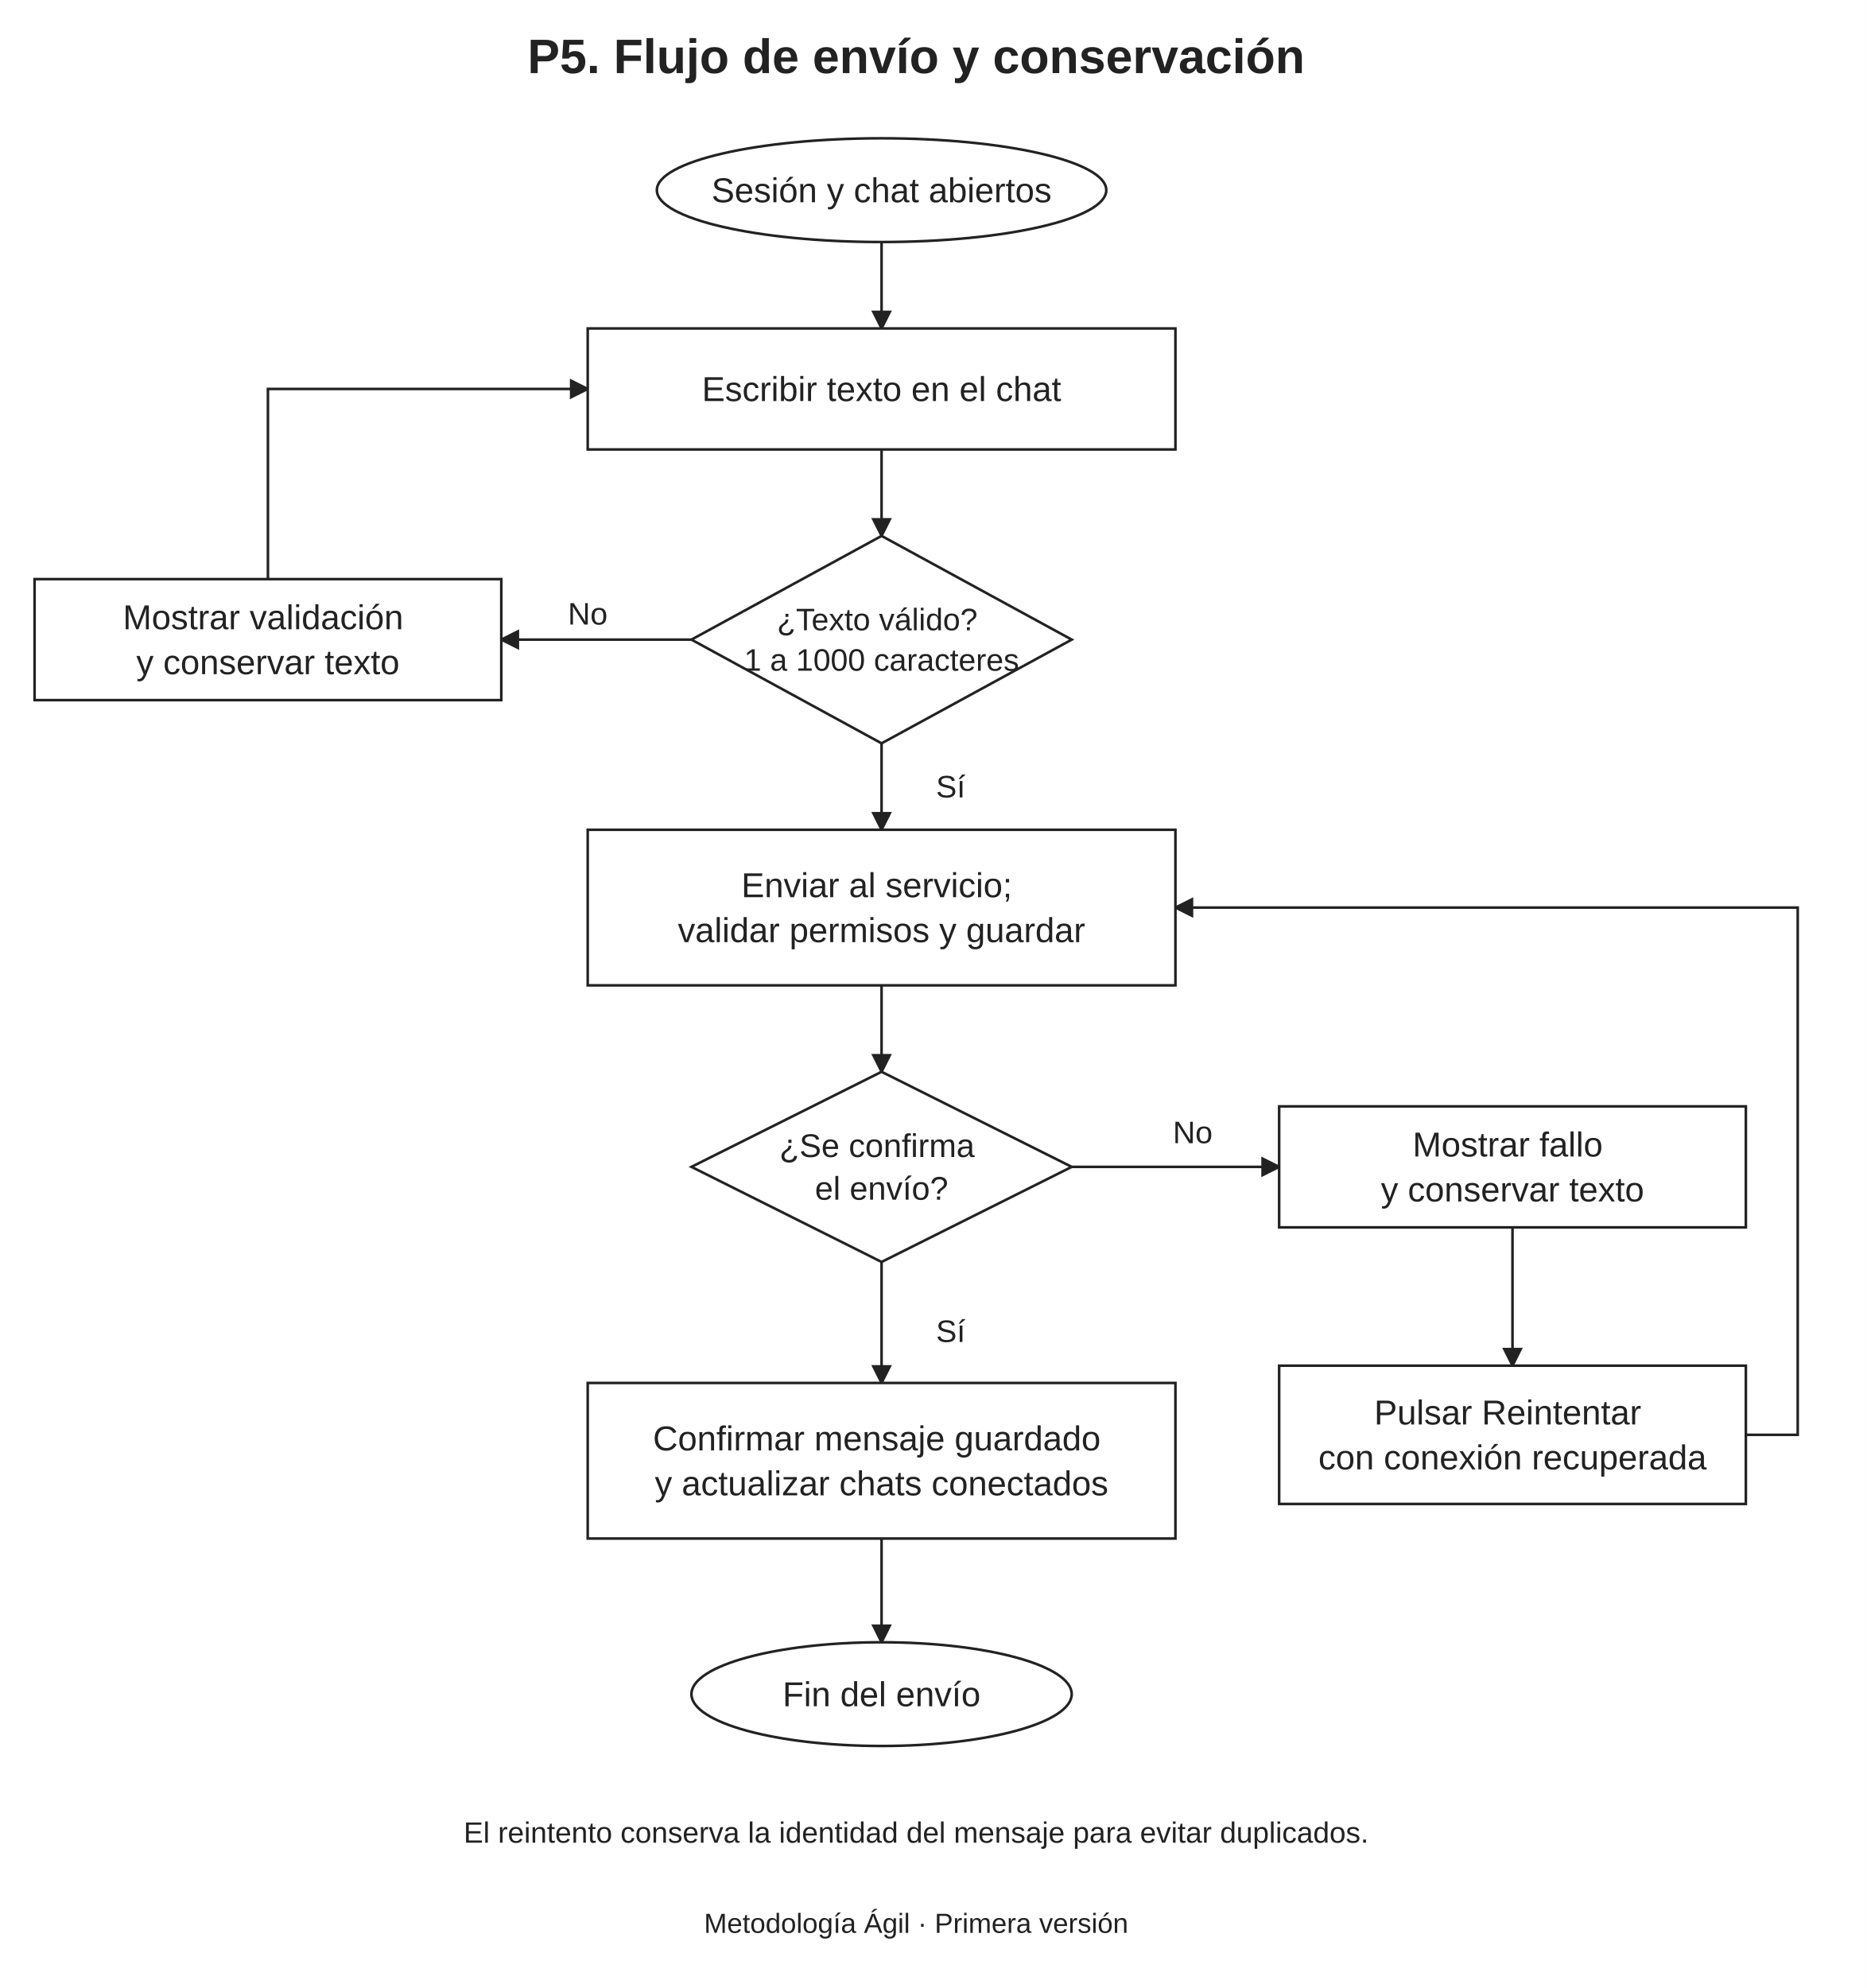
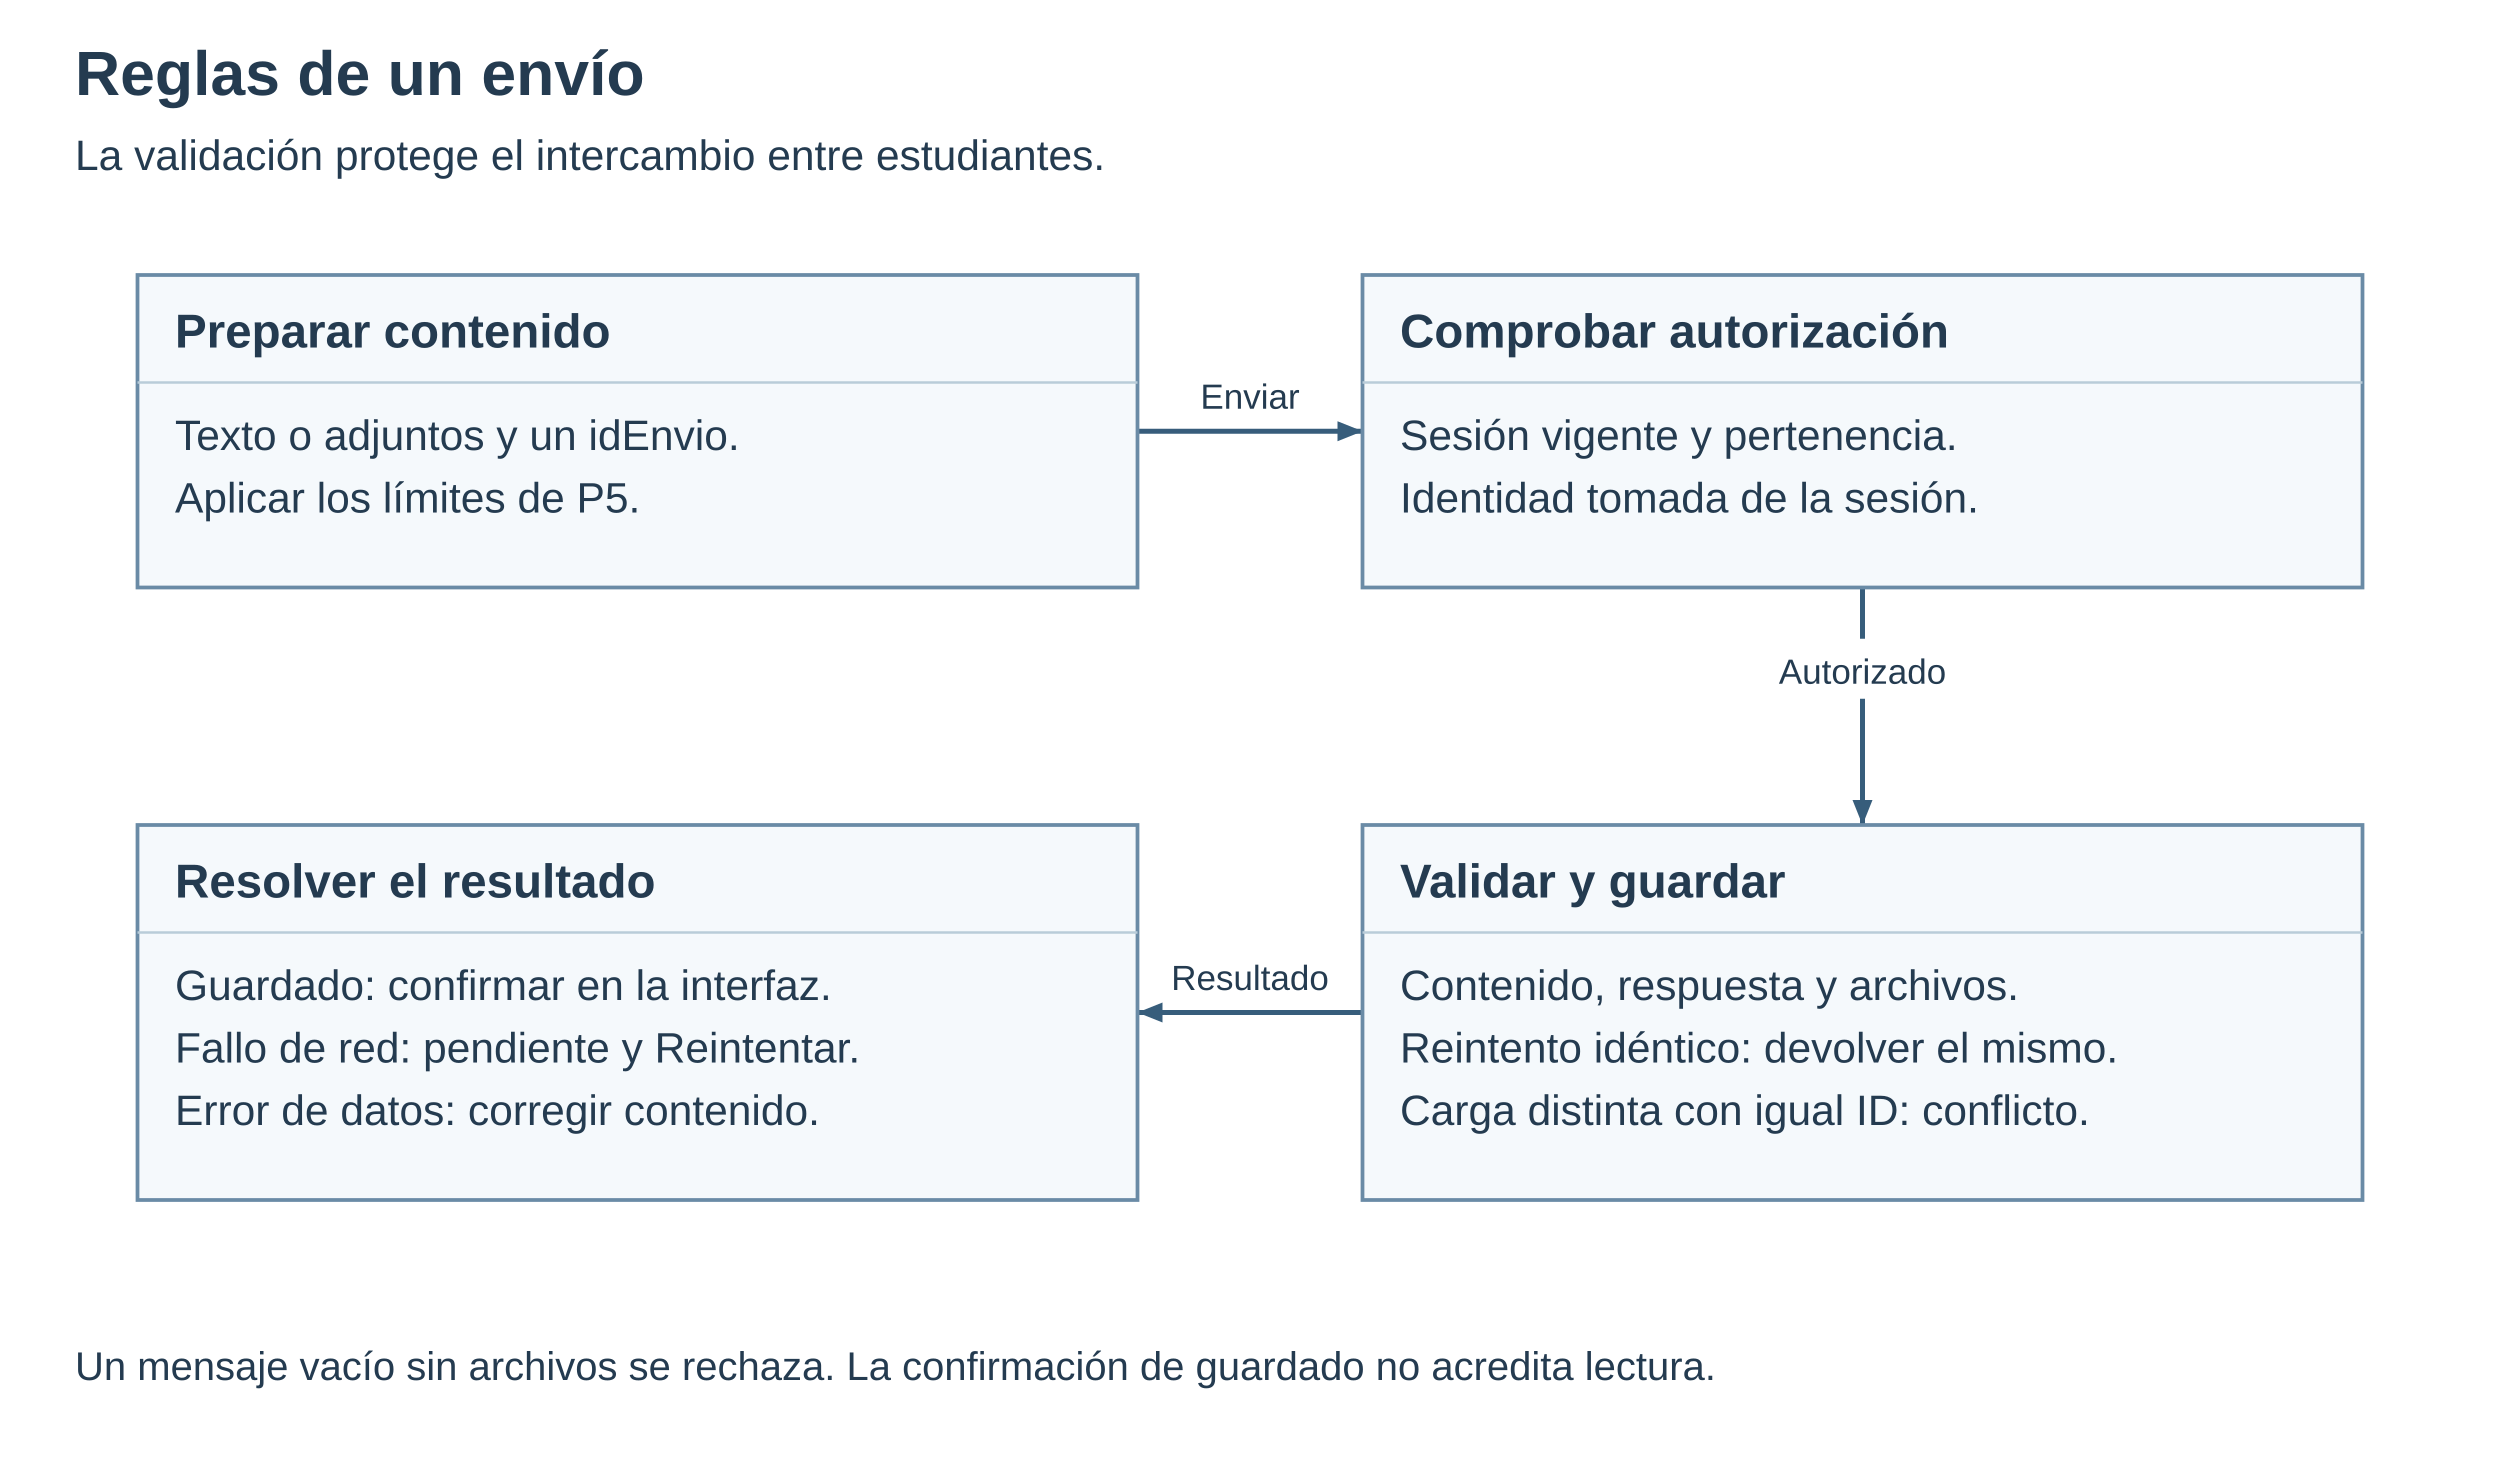
- <svg xmlns="http://www.w3.org/2000/svg" aria-labelledby="titulo descripcion" content="&lt;mxfile host=&quot;app.diagrams.net&quot; type=&quot;device&quot; compressed=&quot;false&quot;&gt;&#10;  &lt;diagram id=&quot;Flujo_envio_AzChat&quot; name=&quot;Flujo de envío de AzChat&quot;&gt;&#10;    &lt;mxGraphModel grid=&quot;1&quot; gridSize=&quot;10&quot; page=&quot;1&quot; pageScale=&quot;1&quot; pageWidth=&quot;1080&quot; pageHeight=&quot;1150&quot; background=&quot;#ffffff&quot;&gt;&#10;      &lt;root&gt;&#10;        &lt;mxCell id=&quot;0&quot; /&gt;&#10;        &lt;mxCell id=&quot;1&quot; parent=&quot;0&quot; /&gt;&#10;        &lt;mxCell id=&quot;titulo&quot; value=&quot;P5. Flujo de envío y conservación&quot; style=&quot;html=0;whiteSpace=wrap;fontFamily=Arial;fontSize=28;fontColor=#222222;strokeColor=#222222;strokeWidth=1.5;fillColor=#ffffff;align=center;verticalAlign=middle;text;strokeColor=none;fillColor=none;fontStyle=1;&quot; vertex=&quot;1&quot; parent=&quot;1&quot;&gt;&#10;          &lt;mxGeometry x=&quot;20&quot; y=&quot;10&quot; width=&quot;1020&quot; height=&quot;45&quot; as=&quot;geometry&quot; /&gt;&#10;        &lt;/mxCell&gt;&#10;        &lt;mxCell id=&quot;inicio&quot; value=&quot;Sesión y chat abiertos&quot; style=&quot;html=0;whiteSpace=wrap;fontFamily=Arial;fontSize=20;fontColor=#222222;strokeColor=#222222;strokeWidth=1.5;fillColor=#ffffff;align=center;verticalAlign=middle;ellipse;&quot; vertex=&quot;1&quot; parent=&quot;1&quot;&gt;&#10;          &lt;mxGeometry x=&quot;380&quot; y=&quot;80&quot; width=&quot;260&quot; height=&quot;60&quot; as=&quot;geometry&quot; /&gt;&#10;        &lt;/mxCell&gt;&#10;        &lt;mxCell id=&quot;escribir&quot; value=&quot;Escribir texto en el chat&quot; style=&quot;html=0;whiteSpace=wrap;fontFamily=Arial;fontSize=20;fontColor=#222222;strokeColor=#222222;strokeWidth=1.5;fillColor=#ffffff;align=center;verticalAlign=middle;rounded=0;&quot; vertex=&quot;1&quot; parent=&quot;1&quot;&gt;&#10;          &lt;mxGeometry x=&quot;340&quot; y=&quot;190&quot; width=&quot;340&quot; height=&quot;70&quot; as=&quot;geometry&quot; /&gt;&#10;        &lt;/mxCell&gt;&#10;        &lt;mxCell id=&quot;valido&quot; value=&quot;¿Texto válido?&amp;#10;1 a 1000 caracteres&quot; style=&quot;html=0;whiteSpace=wrap;fontFamily=Arial;fontSize=18;fontColor=#222222;strokeColor=#222222;strokeWidth=1.5;fillColor=#ffffff;align=center;verticalAlign=middle;rhombus;&quot; vertex=&quot;1&quot; parent=&quot;1&quot;&gt;&#10;          &lt;mxGeometry x=&quot;400&quot; y=&quot;310&quot; width=&quot;220&quot; height=&quot;120&quot; as=&quot;geometry&quot; /&gt;&#10;        &lt;/mxCell&gt;&#10;        &lt;mxCell id=&quot;validacion&quot; value=&quot;Mostrar validación&amp;#10;y conservar texto&quot; style=&quot;html=0;whiteSpace=wrap;fontFamily=Arial;fontSize=20;fontColor=#222222;strokeColor=#222222;strokeWidth=1.5;fillColor=#ffffff;align=center;verticalAlign=middle;rounded=0;&quot; vertex=&quot;1&quot; parent=&quot;1&quot;&gt;&#10;          &lt;mxGeometry x=&quot;20&quot; y=&quot;335&quot; width=&quot;270&quot; height=&quot;70&quot; as=&quot;geometry&quot; /&gt;&#10;        &lt;/mxCell&gt;&#10;        &lt;mxCell id=&quot;servicio&quot; value=&quot;Enviar al servicio;&amp;#10;validar permisos y guardar&quot; style=&quot;html=0;whiteSpace=wrap;fontFamily=Arial;fontSize=20;fontColor=#222222;strokeColor=#222222;strokeWidth=1.5;fillColor=#ffffff;align=center;verticalAlign=middle;rounded=0;&quot; vertex=&quot;1&quot; parent=&quot;1&quot;&gt;&#10;          &lt;mxGeometry x=&quot;340&quot; y=&quot;480&quot; width=&quot;340&quot; height=&quot;90&quot; as=&quot;geometry&quot; /&gt;&#10;        &lt;/mxCell&gt;&#10;        &lt;mxCell id=&quot;confirmado&quot; value=&quot;¿Se confirma&amp;#10;el envío?&quot; style=&quot;html=0;whiteSpace=wrap;fontFamily=Arial;fontSize=19;fontColor=#222222;strokeColor=#222222;strokeWidth=1.5;fillColor=#ffffff;align=center;verticalAlign=middle;rhombus;&quot; vertex=&quot;1&quot; parent=&quot;1&quot;&gt;&#10;          &lt;mxGeometry x=&quot;400&quot; y=&quot;620&quot; width=&quot;220&quot; height=&quot;110&quot; as=&quot;geometry&quot; /&gt;&#10;        &lt;/mxCell&gt;&#10;        &lt;mxCell id=&quot;fallo&quot; value=&quot;Mostrar fallo&amp;#10;y conservar texto&quot; style=&quot;html=0;whiteSpace=wrap;fontFamily=Arial;fontSize=20;fontColor=#222222;strokeColor=#222222;strokeWidth=1.5;fillColor=#ffffff;align=center;verticalAlign=middle;rounded=0;&quot; vertex=&quot;1&quot; parent=&quot;1&quot;&gt;&#10;          &lt;mxGeometry x=&quot;740&quot; y=&quot;640&quot; width=&quot;270&quot; height=&quot;70&quot; as=&quot;geometry&quot; /&gt;&#10;        &lt;/mxCell&gt;&#10;        &lt;mxCell id=&quot;reintentar&quot; value=&quot;Pulsar Reintentar&amp;#10;con conexión recuperada&quot; style=&quot;html=0;whiteSpace=wrap;fontFamily=Arial;fontSize=20;fontColor=#222222;strokeColor=#222222;strokeWidth=1.5;fillColor=#ffffff;align=center;verticalAlign=middle;rounded=0;&quot; vertex=&quot;1&quot; parent=&quot;1&quot;&gt;&#10;          &lt;mxGeometry x=&quot;740&quot; y=&quot;790&quot; width=&quot;270&quot; height=&quot;80&quot; as=&quot;geometry&quot; /&gt;&#10;        &lt;/mxCell&gt;&#10;        &lt;mxCell id=&quot;mostrar&quot; value=&quot;Confirmar mensaje guardado&amp;#10;y actualizar chats conectados&quot; style=&quot;html=0;whiteSpace=wrap;fontFamily=Arial;fontSize=20;fontColor=#222222;strokeColor=#222222;strokeWidth=1.5;fillColor=#ffffff;align=center;verticalAlign=middle;rounded=0;&quot; vertex=&quot;1&quot; parent=&quot;1&quot;&gt;&#10;          &lt;mxGeometry x=&quot;340&quot; y=&quot;800&quot; width=&quot;340&quot; height=&quot;90&quot; as=&quot;geometry&quot; /&gt;&#10;        &lt;/mxCell&gt;&#10;        &lt;mxCell id=&quot;fin&quot; value=&quot;Fin del envío&quot; style=&quot;html=0;whiteSpace=wrap;fontFamily=Arial;fontSize=20;fontColor=#222222;strokeColor=#222222;strokeWidth=1.5;fillColor=#ffffff;align=center;verticalAlign=middle;ellipse;&quot; vertex=&quot;1&quot; parent=&quot;1&quot;&gt;&#10;          &lt;mxGeometry x=&quot;400&quot; y=&quot;950&quot; width=&quot;220&quot; height=&quot;60&quot; as=&quot;geometry&quot; /&gt;&#10;        &lt;/mxCell&gt;&#10;        &lt;mxCell id=&quot;si-valido&quot; value=&quot;Sí&quot; style=&quot;html=0;whiteSpace=wrap;fontFamily=Arial;fontSize=18;fontColor=#222222;strokeColor=#222222;strokeWidth=1.5;fillColor=#ffffff;align=center;verticalAlign=middle;text;strokeColor=none;fillColor=none;&quot; vertex=&quot;1&quot; parent=&quot;1&quot;&gt;&#10;          &lt;mxGeometry x=&quot;525&quot; y=&quot;440&quot; width=&quot;50&quot; height=&quot;30&quot; as=&quot;geometry&quot; /&gt;&#10;        &lt;/mxCell&gt;&#10;        &lt;mxCell id=&quot;no-valido&quot; value=&quot;No&quot; style=&quot;html=0;whiteSpace=wrap;fontFamily=Arial;fontSize=18;fontColor=#222222;strokeColor=#222222;strokeWidth=1.5;fillColor=#ffffff;align=center;verticalAlign=middle;text;strokeColor=none;fillColor=none;&quot; vertex=&quot;1&quot; parent=&quot;1&quot;&gt;&#10;          &lt;mxGeometry x=&quot;315&quot; y=&quot;340&quot; width=&quot;50&quot; height=&quot;30&quot; as=&quot;geometry&quot; /&gt;&#10;        &lt;/mxCell&gt;&#10;        &lt;mxCell id=&quot;si-confirmado&quot; value=&quot;Sí&quot; style=&quot;html=0;whiteSpace=wrap;fontFamily=Arial;fontSize=18;fontColor=#222222;strokeColor=#222222;strokeWidth=1.5;fillColor=#ffffff;align=center;verticalAlign=middle;text;strokeColor=none;fillColor=none;&quot; vertex=&quot;1&quot; parent=&quot;1&quot;&gt;&#10;          &lt;mxGeometry x=&quot;525&quot; y=&quot;755&quot; width=&quot;50&quot; height=&quot;30&quot; as=&quot;geometry&quot; /&gt;&#10;        &lt;/mxCell&gt;&#10;        &lt;mxCell id=&quot;no-confirmado&quot; value=&quot;No&quot; style=&quot;html=0;whiteSpace=wrap;fontFamily=Arial;fontSize=18;fontColor=#222222;strokeColor=#222222;strokeWidth=1.5;fillColor=#ffffff;align=center;verticalAlign=middle;text;strokeColor=none;fillColor=none;&quot; vertex=&quot;1&quot; parent=&quot;1&quot;&gt;&#10;          &lt;mxGeometry x=&quot;665&quot; y=&quot;640&quot; width=&quot;50&quot; height=&quot;30&quot; as=&quot;geometry&quot; /&gt;&#10;        &lt;/mxCell&gt;&#10;        &lt;mxCell id=&quot;nota&quot; value=&quot;El reintento conserva la identidad del mensaje para evitar duplicados.&quot; style=&quot;html=0;whiteSpace=wrap;fontFamily=Arial;fontSize=17;fontColor=#222222;strokeColor=#222222;strokeWidth=1.5;fillColor=#ffffff;align=center;verticalAlign=middle;text;strokeColor=none;fillColor=none;&quot; vertex=&quot;1&quot; parent=&quot;1&quot;&gt;&#10;          &lt;mxGeometry x=&quot;20&quot; y=&quot;1040&quot; width=&quot;1020&quot; height=&quot;40&quot; as=&quot;geometry&quot; /&gt;&#10;        &lt;/mxCell&gt;&#10;        &lt;mxCell id=&quot;metodo&quot; value=&quot;Metodología Ágil · Primera versión&quot; style=&quot;html=0;whiteSpace=wrap;fontFamily=Arial;fontSize=16;fontColor=#222222;strokeColor=#222222;strokeWidth=1.5;fillColor=#ffffff;align=center;verticalAlign=middle;text;strokeColor=none;fillColor=none;&quot; vertex=&quot;1&quot; parent=&quot;1&quot;&gt;&#10;          &lt;mxGeometry x=&quot;20&quot; y=&quot;1095&quot; width=&quot;1020&quot; height=&quot;35&quot; as=&quot;geometry&quot; /&gt;&#10;        &lt;/mxCell&gt;&#10;        &lt;mxCell id=&quot;edge-0&quot; style=&quot;endArrow=classic;startArrow=none;endFill=1;rounded=0;html=0;strokeColor=#222222;strokeWidth=1.5;exitX=0.5;exitY=1;exitPerimeter=1;entryX=0.5;entryY=0;entryPerimeter=1;&quot; edge=&quot;1&quot; parent=&quot;1&quot; source=&quot;inicio&quot; target=&quot;escribir&quot;&gt;&#10;          &lt;mxGeometry as=&quot;geometry&quot; relative=&quot;1&quot; /&gt;&#10;        &lt;/mxCell&gt;&#10;        &lt;mxCell id=&quot;edge-1&quot; style=&quot;endArrow=classic;startArrow=none;endFill=1;rounded=0;html=0;strokeColor=#222222;strokeWidth=1.5;exitX=0.5;exitY=1;exitPerimeter=1;entryX=0.5;entryY=0;entryPerimeter=1;&quot; edge=&quot;1&quot; parent=&quot;1&quot; source=&quot;escribir&quot; target=&quot;valido&quot;&gt;&#10;          &lt;mxGeometry as=&quot;geometry&quot; relative=&quot;1&quot; /&gt;&#10;        &lt;/mxCell&gt;&#10;        &lt;mxCell id=&quot;edge-2&quot; style=&quot;endArrow=classic;startArrow=none;endFill=1;rounded=0;html=0;strokeColor=#222222;strokeWidth=1.5;exitX=0;exitY=0.5;exitPerimeter=1;entryX=1;entryY=0.5;entryPerimeter=1;&quot; edge=&quot;1&quot; parent=&quot;1&quot; source=&quot;valido&quot; target=&quot;validacion&quot;&gt;&#10;          &lt;mxGeometry as=&quot;geometry&quot; relative=&quot;1&quot; /&gt;&#10;        &lt;/mxCell&gt;&#10;        &lt;mxCell id=&quot;edge-3&quot; style=&quot;endArrow=classic;startArrow=none;endFill=1;rounded=0;html=0;strokeColor=#222222;strokeWidth=1.5;exitX=0.5;exitY=0;exitPerimeter=1;entryX=0;entryY=0.5;entryPerimeter=1;&quot; edge=&quot;1&quot; parent=&quot;1&quot; source=&quot;validacion&quot; target=&quot;escribir&quot;&gt;&#10;          &lt;mxGeometry as=&quot;geometry&quot; relative=&quot;1&quot;&gt;&#10;            &lt;Array as=&quot;points&quot;&gt;&#10;              &lt;mxPoint x=&quot;155&quot; y=&quot;225&quot; /&gt;&#10;            &lt;/Array&gt;&#10;          &lt;/mxGeometry&gt;&#10;        &lt;/mxCell&gt;&#10;        &lt;mxCell id=&quot;edge-4&quot; style=&quot;endArrow=classic;startArrow=none;endFill=1;rounded=0;html=0;strokeColor=#222222;strokeWidth=1.5;exitX=0.5;exitY=1;exitPerimeter=1;entryX=0.5;entryY=0;entryPerimeter=1;&quot; edge=&quot;1&quot; parent=&quot;1&quot; source=&quot;valido&quot; target=&quot;servicio&quot;&gt;&#10;          &lt;mxGeometry as=&quot;geometry&quot; relative=&quot;1&quot; /&gt;&#10;        &lt;/mxCell&gt;&#10;        &lt;mxCell id=&quot;edge-5&quot; style=&quot;endArrow=classic;startArrow=none;endFill=1;rounded=0;html=0;strokeColor=#222222;strokeWidth=1.5;exitX=0.5;exitY=1;exitPerimeter=1;entryX=0.5;entryY=0;entryPerimeter=1;&quot; edge=&quot;1&quot; parent=&quot;1&quot; source=&quot;servicio&quot; target=&quot;confirmado&quot;&gt;&#10;          &lt;mxGeometry as=&quot;geometry&quot; relative=&quot;1&quot; /&gt;&#10;        &lt;/mxCell&gt;&#10;        &lt;mxCell id=&quot;edge-6&quot; style=&quot;endArrow=classic;startArrow=none;endFill=1;rounded=0;html=0;strokeColor=#222222;strokeWidth=1.5;exitX=1;exitY=0.5;exitPerimeter=1;entryX=0;entryY=0.5;entryPerimeter=1;&quot; edge=&quot;1&quot; parent=&quot;1&quot; source=&quot;confirmado&quot; target=&quot;fallo&quot;&gt;&#10;          &lt;mxGeometry as=&quot;geometry&quot; relative=&quot;1&quot; /&gt;&#10;        &lt;/mxCell&gt;&#10;        &lt;mxCell id=&quot;edge-7&quot; style=&quot;endArrow=classic;startArrow=none;endFill=1;rounded=0;html=0;strokeColor=#222222;strokeWidth=1.5;exitX=0.5;exitY=1;exitPerimeter=1;entryX=0.5;entryY=0;entryPerimeter=1;&quot; edge=&quot;1&quot; parent=&quot;1&quot; source=&quot;fallo&quot; target=&quot;reintentar&quot;&gt;&#10;          &lt;mxGeometry as=&quot;geometry&quot; relative=&quot;1&quot; /&gt;&#10;        &lt;/mxCell&gt;&#10;        &lt;mxCell id=&quot;edge-8&quot; style=&quot;endArrow=classic;startArrow=none;endFill=1;rounded=0;html=0;strokeColor=#222222;strokeWidth=1.5;exitX=1;exitY=0.5;exitPerimeter=1;entryX=1;entryY=0.5;entryPerimeter=1;&quot; edge=&quot;1&quot; parent=&quot;1&quot; source=&quot;reintentar&quot; target=&quot;servicio&quot;&gt;&#10;          &lt;mxGeometry as=&quot;geometry&quot; relative=&quot;1&quot;&gt;&#10;            &lt;Array as=&quot;points&quot;&gt;&#10;              &lt;mxPoint x=&quot;1040&quot; y=&quot;830&quot; /&gt;&#10;              &lt;mxPoint x=&quot;1040&quot; y=&quot;525&quot; /&gt;&#10;            &lt;/Array&gt;&#10;          &lt;/mxGeometry&gt;&#10;        &lt;/mxCell&gt;&#10;        &lt;mxCell id=&quot;edge-9&quot; style=&quot;endArrow=classic;startArrow=none;endFill=1;rounded=0;html=0;strokeColor=#222222;strokeWidth=1.5;exitX=0.5;exitY=1;exitPerimeter=1;entryX=0.5;entryY=0;entryPerimeter=1;&quot; edge=&quot;1&quot; parent=&quot;1&quot; source=&quot;confirmado&quot; target=&quot;mostrar&quot;&gt;&#10;          &lt;mxGeometry as=&quot;geometry&quot; relative=&quot;1&quot; /&gt;&#10;        &lt;/mxCell&gt;&#10;        &lt;mxCell id=&quot;edge-10&quot; style=&quot;endArrow=classic;startArrow=none;endFill=1;rounded=0;html=0;strokeColor=#222222;strokeWidth=1.5;exitX=0.5;exitY=1;exitPerimeter=1;entryX=0.5;entryY=0;entryPerimeter=1;&quot; edge=&quot;1&quot; parent=&quot;1&quot; source=&quot;mostrar&quot; target=&quot;fin&quot;&gt;&#10;          &lt;mxGeometry as=&quot;geometry&quot; relative=&quot;1&quot; /&gt;&#10;        &lt;/mxCell&gt;&#10;      &lt;/root&gt;&#10;    &lt;/mxGraphModel&gt;&#10;  &lt;/diagram&gt;&#10;&lt;/mxfile&gt;" width="1080" height="1150" viewBox="0 0 1080 1150" role="img">
+ <svg xmlns="http://www.w3.org/2000/svg" width="1000" height="590" viewBox="0 0 1000 590" role="img" aria-labelledby="title desc">
  <defs>
-     <marker id="classic" viewBox="0 0 10 10" refX="9" refY="5" markerWidth="8" markerHeight="8" orient="auto-start-reverse">
-       <path stroke-width="1.2" d="M 1 1 L 9 5 L 1 9 Z" fill="#222222" stroke="#222222" />
-     </marker>
-     <marker id="open" viewBox="0 0 10 10" refX="9" refY="5" markerWidth="8" markerHeight="8" orient="auto-start-reverse">
-       <path stroke-width="1.2" d="M 1 1 L 9 5 L 1 9" fill="none" stroke="#222222" />
+     <marker id="arrow" markerWidth="9" markerHeight="9" refX="8" refY="4" orient="auto">
+       <path d="M0,0 L8,4 L0,8" fill="none" stroke="#375d7b" stroke-width="1.4" />
    </marker>
  </defs>
-   <rect x="0" y="0" width="1080" height="1150" fill="#ffffff" />
-   <polyline points="510.0,140 510.0,190" fill="none" stroke="#222222" stroke-width="1.5" marker-end="url(#classic)" />
-   <polyline points="510.0,260 510.0,310" fill="none" stroke="#222222" stroke-width="1.5" marker-end="url(#classic)" />
-   <polyline points="400,370.0 290,370.0" fill="none" stroke="#222222" stroke-width="1.5" marker-end="url(#classic)" />
-   <polyline points="155.0,335 155,225 340,225.0" fill="none" stroke="#222222" stroke-width="1.5" marker-end="url(#classic)" />
-   <polyline points="510.0,430 510.0,480" fill="none" stroke="#222222" stroke-width="1.5" marker-end="url(#classic)" />
-   <polyline points="510.0,570 510.0,620" fill="none" stroke="#222222" stroke-width="1.5" marker-end="url(#classic)" />
-   <polyline points="620,675.0 740,675.0" fill="none" stroke="#222222" stroke-width="1.5" marker-end="url(#classic)" />
-   <polyline points="875.0,710 875.0,790" fill="none" stroke="#222222" stroke-width="1.5" marker-end="url(#classic)" />
-   <polyline points="1010,830.0 1040,830 1040,525 680,525.0" fill="none" stroke="#222222" stroke-width="1.5" marker-end="url(#classic)" />
-   <polyline points="510.0,730 510.0,800" fill="none" stroke="#222222" stroke-width="1.5" marker-end="url(#classic)" />
-   <polyline points="510.0,890 510.0,950" fill="none" stroke="#222222" stroke-width="1.5" marker-end="url(#classic)" />
-   <text x="530.0" y="42.3" font-family="Arial, Helvetica, sans-serif" font-size="28" font-weight="bold" text-anchor="middle" fill="#222222">
-     <tspan x="530.0" dy="0">P5. Flujo de envío y conservación</tspan>
-   </text>
-   <ellipse cx="510.0" cy="110.0" rx="130.0" ry="30.0" fill="#ffffff" stroke="#222222" stroke-width="1.5" />
-   <text x="510.0" y="117.0" font-family="Arial, Helvetica, sans-serif" font-size="20" font-weight="normal" text-anchor="middle" fill="#222222">
-     <tspan x="510.0" dy="0">Sesión y chat abiertos</tspan>
-   </text>
-   <rect x="340" y="190" width="340" height="70" fill="#ffffff" stroke="#222222" stroke-width="1.5" />
-   <text x="510.0" y="232.0" font-family="Arial, Helvetica, sans-serif" font-size="20" font-weight="normal" text-anchor="middle" fill="#222222">
-     <tspan x="510.0" dy="0">Escribir texto en el chat</tspan>
-   </text>
-   <polygon points="510.0,310 620,370.0 510.0,430 400,370.0" fill="#ffffff" stroke="#222222" stroke-width="1.5" />
-   <text x="510.0" y="364.6" font-family="Arial, Helvetica, sans-serif" font-size="18" font-weight="normal" text-anchor="middle" fill="#222222">
-     <tspan x="510.0" dy="0">¿Texto válido?</tspan>
-     <tspan x="510.0" dy="23.4">1 a 1000 caracteres</tspan>
-   </text>
-   <rect x="20" y="335" width="270" height="70" fill="#ffffff" stroke="#222222" stroke-width="1.5" />
-   <text x="155.0" y="364.0" font-family="Arial, Helvetica, sans-serif" font-size="20" font-weight="normal" text-anchor="middle" fill="#222222">
-     <tspan x="155.0" dy="0">Mostrar validación</tspan>
-     <tspan x="155.0" dy="26.0">y conservar texto</tspan>
-   </text>
-   <rect x="340" y="480" width="340" height="90" fill="#ffffff" stroke="#222222" stroke-width="1.5" />
-   <text x="510.0" y="519.0" font-family="Arial, Helvetica, sans-serif" font-size="20" font-weight="normal" text-anchor="middle" fill="#222222">
-     <tspan x="510.0" dy="0">Enviar al servicio;</tspan>
-     <tspan x="510.0" dy="26.0">validar permisos y guardar</tspan>
-   </text>
-   <polygon points="510.0,620 620,675.0 510.0,730 400,675.0" fill="#ffffff" stroke="#222222" stroke-width="1.5" />
-   <text x="510.0" y="669.3" font-family="Arial, Helvetica, sans-serif" font-size="19" font-weight="normal" text-anchor="middle" fill="#222222">
-     <tspan x="510.0" dy="0">¿Se confirma</tspan>
-     <tspan x="510.0" dy="24.7">el envío?</tspan>
-   </text>
-   <rect x="740" y="640" width="270" height="70" fill="#ffffff" stroke="#222222" stroke-width="1.5" />
-   <text x="875.0" y="669.0" font-family="Arial, Helvetica, sans-serif" font-size="20" font-weight="normal" text-anchor="middle" fill="#222222">
-     <tspan x="875.0" dy="0">Mostrar fallo</tspan>
-     <tspan x="875.0" dy="26.0">y conservar texto</tspan>
-   </text>
-   <rect x="740" y="790" width="270" height="80" fill="#ffffff" stroke="#222222" stroke-width="1.5" />
-   <text x="875.0" y="824.0" font-family="Arial, Helvetica, sans-serif" font-size="20" font-weight="normal" text-anchor="middle" fill="#222222">
-     <tspan x="875.0" dy="0">Pulsar Reintentar</tspan>
-     <tspan x="875.0" dy="26.0">con conexión recuperada</tspan>
-   </text>
-   <rect x="340" y="800" width="340" height="90" fill="#ffffff" stroke="#222222" stroke-width="1.5" />
-   <text x="510.0" y="839.0" font-family="Arial, Helvetica, sans-serif" font-size="20" font-weight="normal" text-anchor="middle" fill="#222222">
-     <tspan x="510.0" dy="0">Confirmar mensaje guardado</tspan>
-     <tspan x="510.0" dy="26.0">y actualizar chats conectados</tspan>
-   </text>
-   <ellipse cx="510.0" cy="980.0" rx="110.0" ry="30.0" fill="#ffffff" stroke="#222222" stroke-width="1.5" />
-   <text x="510.0" y="987.0" font-family="Arial, Helvetica, sans-serif" font-size="20" font-weight="normal" text-anchor="middle" fill="#222222">
-     <tspan x="510.0" dy="0">Fin del envío</tspan>
-   </text>
-   <text x="550.0" y="461.3" font-family="Arial, Helvetica, sans-serif" font-size="18" font-weight="normal" text-anchor="middle" fill="#222222">
-     <tspan x="550.0" dy="0">Sí</tspan>
-   </text>
-   <text x="340.0" y="361.3" font-family="Arial, Helvetica, sans-serif" font-size="18" font-weight="normal" text-anchor="middle" fill="#222222">
-     <tspan x="340.0" dy="0">No</tspan>
-   </text>
-   <text x="550.0" y="776.3" font-family="Arial, Helvetica, sans-serif" font-size="18" font-weight="normal" text-anchor="middle" fill="#222222">
-     <tspan x="550.0" dy="0">Sí</tspan>
-   </text>
-   <text x="690.0" y="661.3" font-family="Arial, Helvetica, sans-serif" font-size="18" font-weight="normal" text-anchor="middle" fill="#222222">
-     <tspan x="690.0" dy="0">No</tspan>
-   </text>
-   <text x="530.0" y="1065.95" font-family="Arial, Helvetica, sans-serif" font-size="17" font-weight="normal" text-anchor="middle" fill="#222222">
-     <tspan x="530.0" dy="0">El reintento conserva la identidad del mensaje para evitar duplicados.</tspan>
-   </text>
-   <text x="530.0" y="1118.1" font-family="Arial, Helvetica, sans-serif" font-size="16" font-weight="normal" text-anchor="middle" fill="#222222">
-     <tspan x="530.0" dy="0">Metodología Ágil · Primera versión</tspan>
-   </text>
+   <rect width="1000" height="590" fill="white" />
+   <text x="30" y="38" font-family="Arial, sans-serif" font-size="25" font-weight="bold" fill="#243b50" text-anchor="start">Reglas de un envío</text>
+   <text x="30" y="68" font-family="Arial, sans-serif" font-size="17" font-weight="normal" fill="#243b50" text-anchor="start">La validación protege el intercambio entre estudiantes.</text>
+   <path d="M455,172.5 L545,172.5" stroke="#375d7b" stroke-width="2" fill="none" />
+   <path d="M545,172.5 L535.0,168.5 L535.0,176.5 Z" fill="#375d7b" />
+   <rect x="479.0" y="145.5" width="42" height="24" fill="white" />
+   <text x="500.0" y="163.5" font-family="Arial, sans-serif" font-size="14" font-weight="normal" fill="#243b50" text-anchor="middle">Enviar</text>
+   <path d="M745.0,235 L745.0,330" stroke="#375d7b" stroke-width="2" fill="none" />
+   <path d="M745.0,330 L749.0,320.0 L741.0,320.0 Z" fill="#375d7b" />
+   <rect x="710.0" y="255.5" width="70" height="24" fill="white" />
+   <text x="745.0" y="273.5" font-family="Arial, sans-serif" font-size="14" font-weight="normal" fill="#243b50" text-anchor="middle">Autorizado</text>
+   <path d="M545,405.0 L455,405.0" stroke="#375d7b" stroke-width="2" fill="none" />
+   <path d="M455,405.0 L465.0,409.0 L465.0,401.0 Z" fill="#375d7b" />
+   <rect x="468.5" y="378.0" width="63" height="24" fill="white" />
+   <text x="500.0" y="396.0" font-family="Arial, sans-serif" font-size="14" font-weight="normal" fill="#243b50" text-anchor="middle">Resultado</text>
+   <rect x="55" y="110" width="400" height="125" fill="#f5f9fc" stroke="#6a8ba6" stroke-width="1.5" />
+   <path d="M55,153 H455" stroke="#b9ccd9" />
+   <text x="70" y="139" font-family="Arial, sans-serif" font-size="19" font-weight="bold" fill="#243b50" text-anchor="start">Preparar contenido</text>
+   <text x="70" y="180" font-family="Arial, sans-serif" font-size="17" font-weight="normal" fill="#243b50" text-anchor="start">Texto o adjuntos y un idEnvio.</text>
+   <text x="70" y="205" font-family="Arial, sans-serif" font-size="17" font-weight="normal" fill="#243b50" text-anchor="start">Aplicar los límites de P5.</text>
+   <rect x="545" y="110" width="400" height="125" fill="#f5f9fc" stroke="#6a8ba6" stroke-width="1.5" />
+   <path d="M545,153 H945" stroke="#b9ccd9" />
+   <text x="560" y="139" font-family="Arial, sans-serif" font-size="19" font-weight="bold" fill="#243b50" text-anchor="start">Comprobar autorización</text>
+   <text x="560" y="180" font-family="Arial, sans-serif" font-size="17" font-weight="normal" fill="#243b50" text-anchor="start">Sesión vigente y pertenencia.</text>
+   <text x="560" y="205" font-family="Arial, sans-serif" font-size="17" font-weight="normal" fill="#243b50" text-anchor="start">Identidad tomada de la sesión.</text>
+   <rect x="545" y="330" width="400" height="150" fill="#f5f9fc" stroke="#6a8ba6" stroke-width="1.5" />
+   <path d="M545,373 H945" stroke="#b9ccd9" />
+   <text x="560" y="359" font-family="Arial, sans-serif" font-size="19" font-weight="bold" fill="#243b50" text-anchor="start">Validar y guardar</text>
+   <text x="560" y="400" font-family="Arial, sans-serif" font-size="17" font-weight="normal" fill="#243b50" text-anchor="start">Contenido, respuesta y archivos.</text>
+   <text x="560" y="425" font-family="Arial, sans-serif" font-size="17" font-weight="normal" fill="#243b50" text-anchor="start">Reintento idéntico: devolver el mismo.</text>
+   <text x="560" y="450" font-family="Arial, sans-serif" font-size="17" font-weight="normal" fill="#243b50" text-anchor="start">Carga distinta con igual ID: conflicto.</text>
+   <rect x="55" y="330" width="400" height="150" fill="#f5f9fc" stroke="#6a8ba6" stroke-width="1.5" />
+   <path d="M55,373 H455" stroke="#b9ccd9" />
+   <text x="70" y="359" font-family="Arial, sans-serif" font-size="19" font-weight="bold" fill="#243b50" text-anchor="start">Resolver el resultado</text>
+   <text x="70" y="400" font-family="Arial, sans-serif" font-size="17" font-weight="normal" fill="#243b50" text-anchor="start">Guardado: confirmar en la interfaz.</text>
+   <text x="70" y="425" font-family="Arial, sans-serif" font-size="17" font-weight="normal" fill="#243b50" text-anchor="start">Fallo de red: pendiente y Reintentar.</text>
+   <text x="70" y="450" font-family="Arial, sans-serif" font-size="17" font-weight="normal" fill="#243b50" text-anchor="start">Error de datos: corregir contenido.</text>
+   <text x="30" y="552" font-family="Arial, sans-serif" font-size="16" font-weight="normal" fill="#243b50" text-anchor="start">Un mensaje vacío sin archivos se rechaza. La confirmación de guardado no acredita lectura.</text>
</svg>
